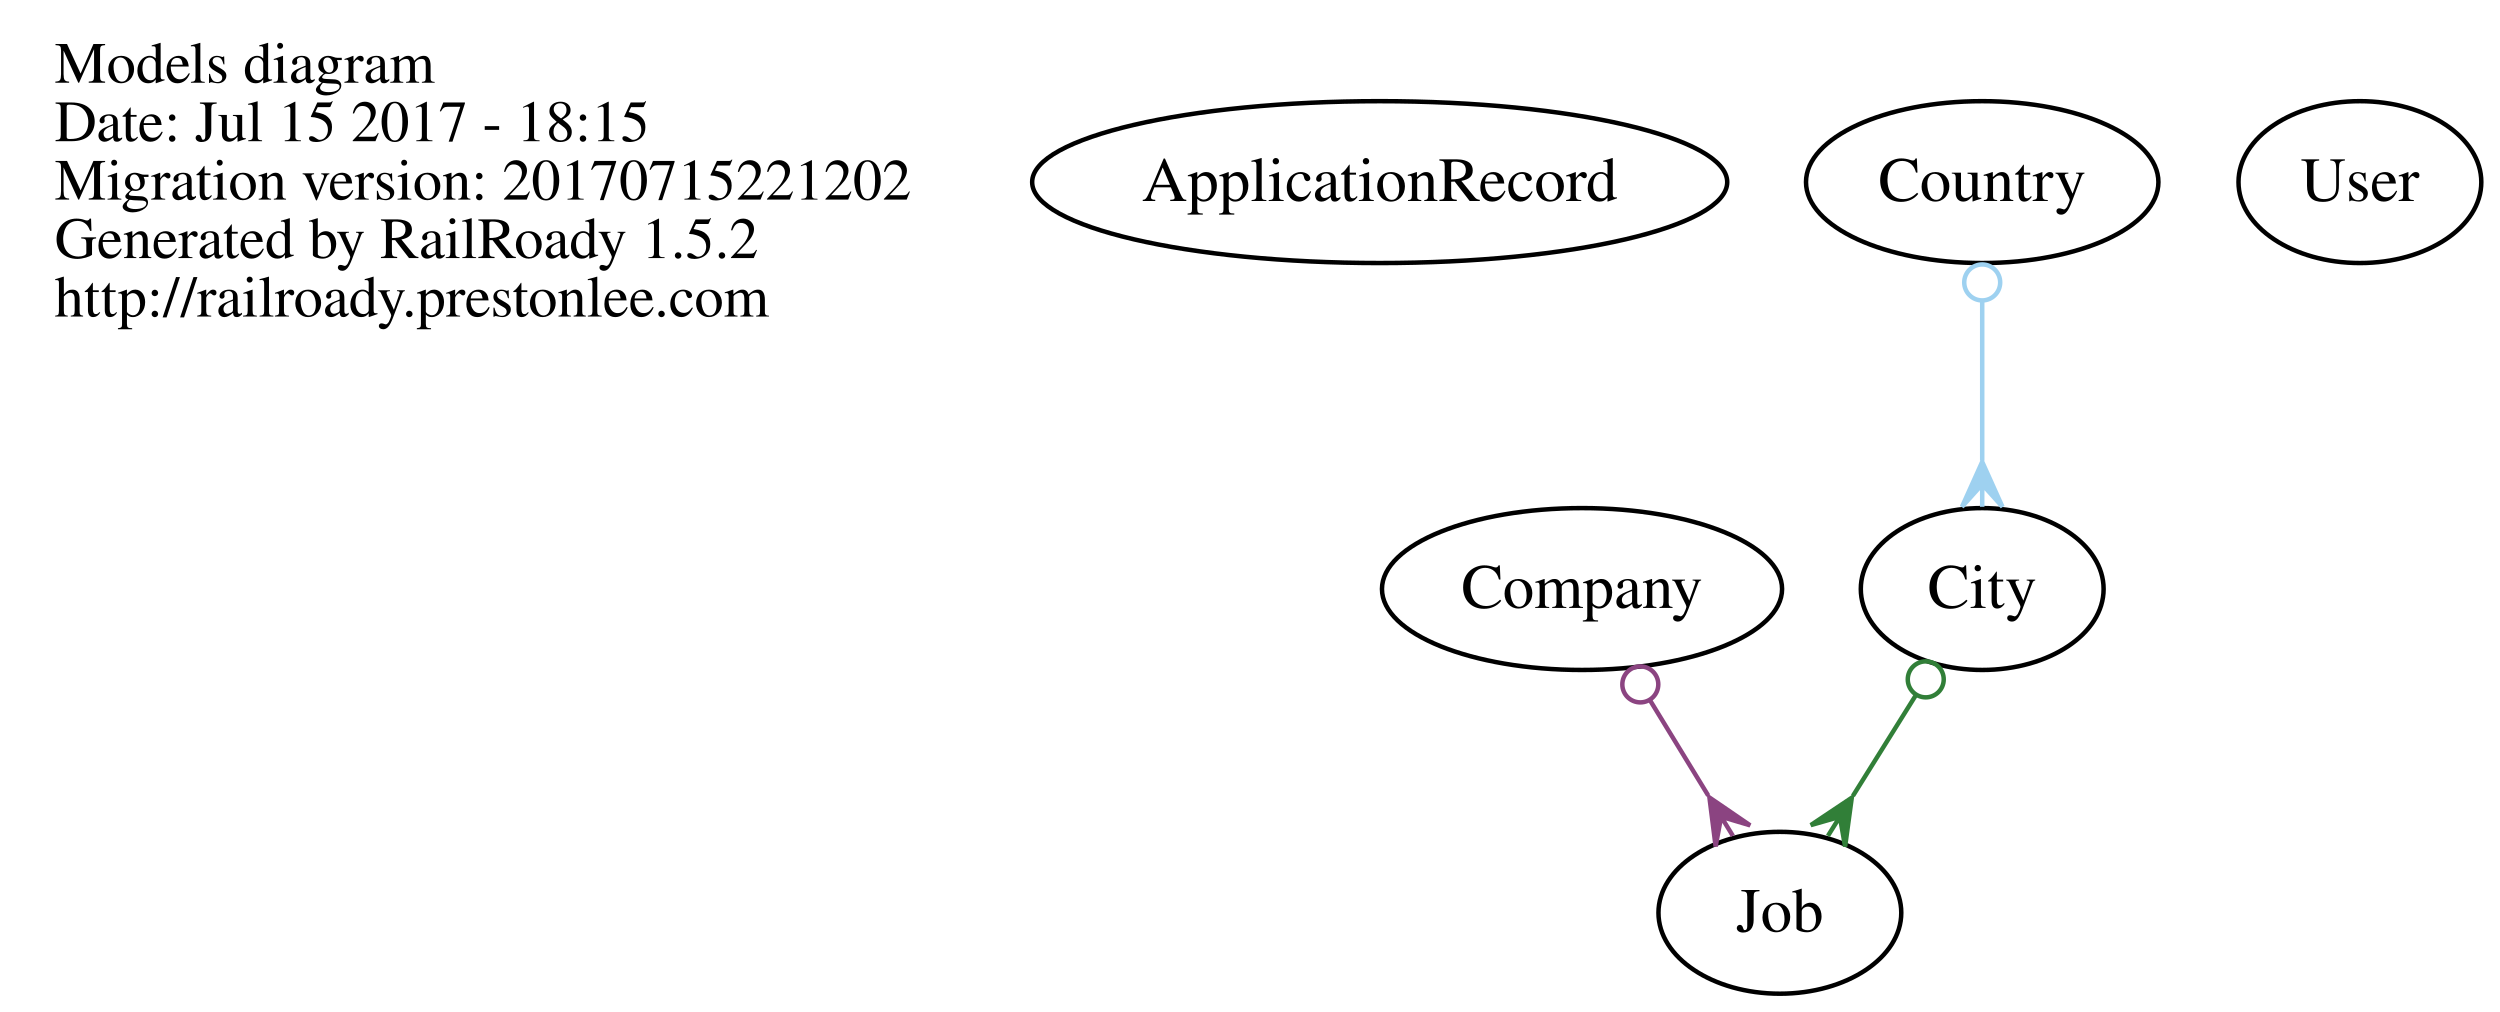
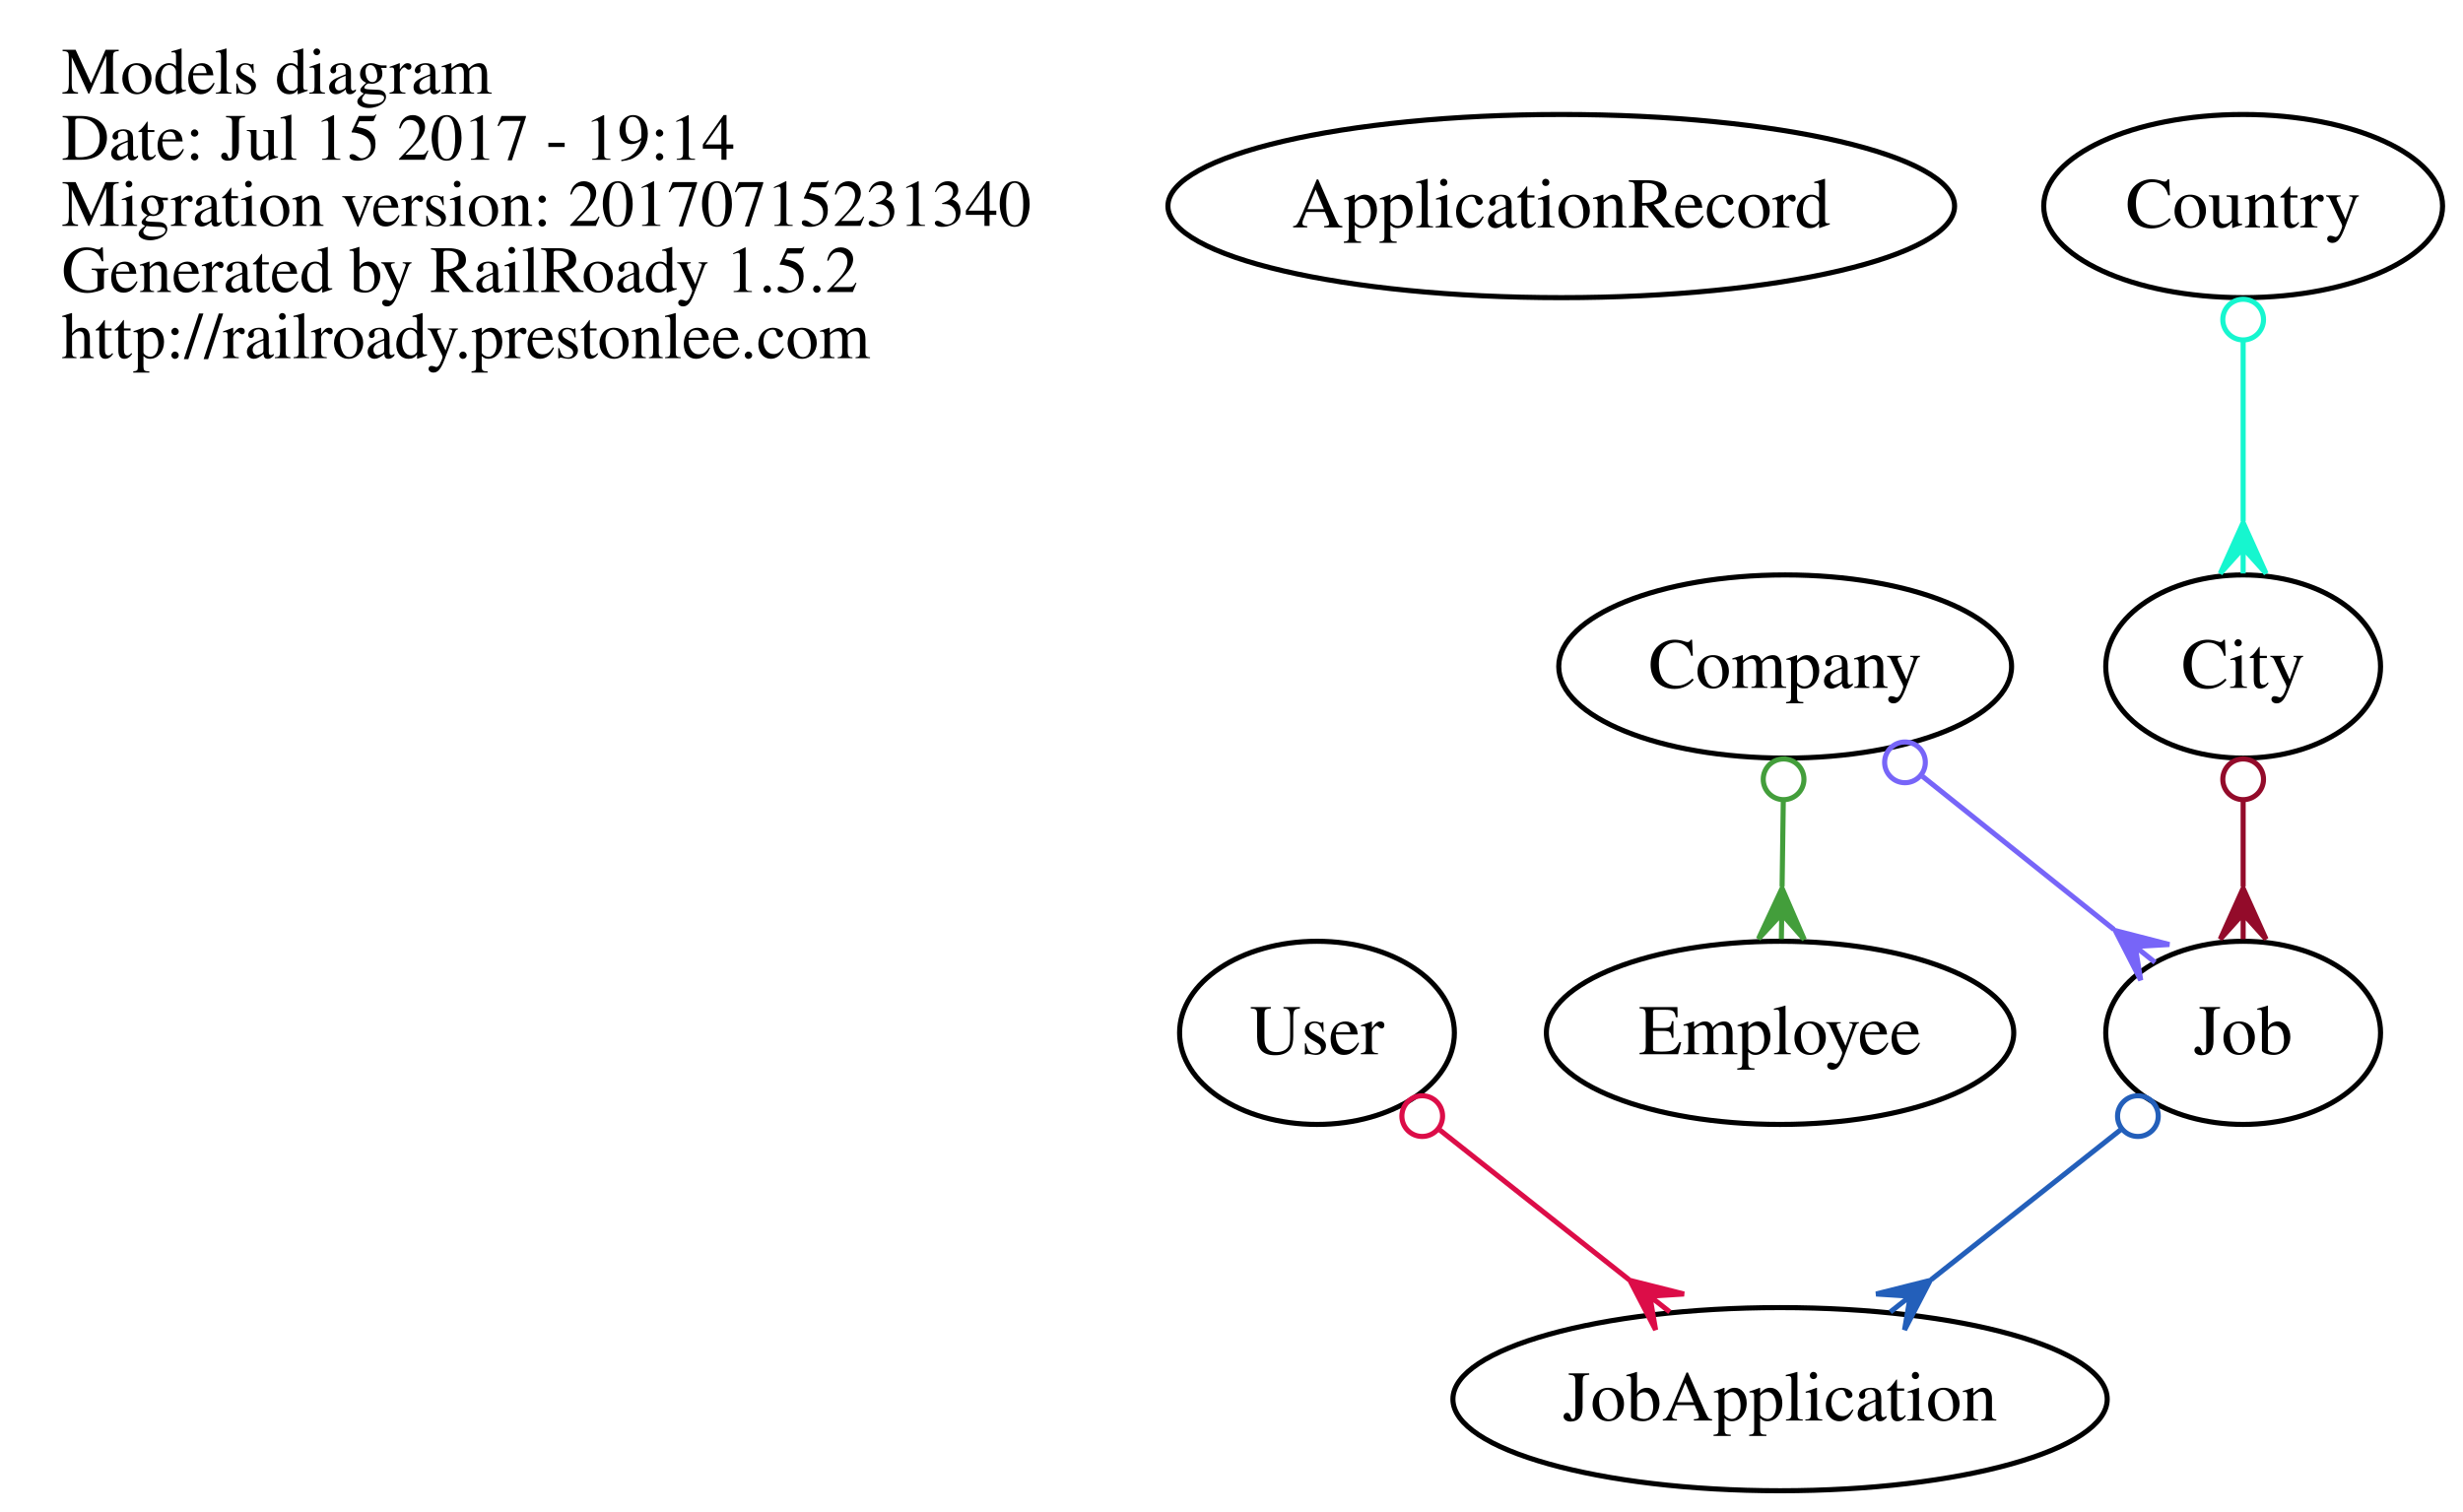
- <svg xmlns="http://www.w3.org/2000/svg" width="556pt" height="225pt" viewBox="0.00 0.00 555.69 225.00">
-   <g id="graph0" class="graph" transform="scale(1 1) rotate(0) translate(4 221)">
-     <polygon fill="transparent" stroke="transparent" points="-4,4 -4,-221 551.688,-221 551.688,4 -4,4" />
+ <svg xmlns="http://www.w3.org/2000/svg" width="484pt" height="297pt" viewBox="0.00 0.00 483.78 297.00">
+   <g id="graph0" class="graph" transform="scale(1 1) rotate(0) translate(4 293)">
+     <polygon fill="transparent" stroke="transparent" points="-4,4 -4,-293 479.782,-293 479.782,4 -4,4" />
    <g id="node1" class="node">
-       <text text-anchor="start" x="8" y="-202.6" font-family="Times,serif" font-size="13.00" fill="#000000">Models diagram</text>
-       <text text-anchor="start" x="8" y="-189.6" font-family="Times,serif" font-size="13.00" fill="#000000">Date: Jul 15 2017 - 18:15</text>
-       <text text-anchor="start" x="8" y="-176.6" font-family="Times,serif" font-size="13.00" fill="#000000">Migration version: 20170715221202</text>
-       <text text-anchor="start" x="8" y="-163.6" font-family="Times,serif" font-size="13.00" fill="#000000">Generated by RailRoady 1.5.2</text>
-       <text text-anchor="start" x="8" y="-150.6" font-family="Times,serif" font-size="13.00" fill="#000000">http://railroady.prestonlee.com</text>
+       <text text-anchor="start" x="8" y="-274.6" font-family="Times,serif" font-size="13.00" fill="#000000">Models diagram</text>
+       <text text-anchor="start" x="8" y="-261.6" font-family="Times,serif" font-size="13.00" fill="#000000">Date: Jul 15 2017 - 19:14</text>
+       <text text-anchor="start" x="8" y="-248.6" font-family="Times,serif" font-size="13.00" fill="#000000">Migration version: 20170715231340</text>
+       <text text-anchor="start" x="8" y="-235.6" font-family="Times,serif" font-size="13.00" fill="#000000">Generated by RailRoady 1.5.2</text>
+       <text text-anchor="start" x="8" y="-222.6" font-family="Times,serif" font-size="13.00" fill="#000000">http://railroady.prestonlee.com</text>
    </g>
    <g id="node2" class="node">
-       <ellipse fill="none" stroke="#000000" cx="302.688" cy="-180.5" rx="77.292" ry="18" />
-       <text text-anchor="middle" x="302.688" y="-176.3" font-family="Times,serif" font-size="14.00" fill="#000000">ApplicationRecord</text>
+       <ellipse fill="none" stroke="#000000" cx="302.688" cy="-252.5" rx="77.292" ry="18" />
+       <text text-anchor="middle" x="302.688" y="-248.3" font-family="Times,serif" font-size="14.00" fill="#000000">ApplicationRecord</text>
    </g>
    <g id="node3" class="node">
+       <ellipse fill="none" stroke="#000000" cx="436.688" cy="-162" rx="27" ry="18" />
+       <text text-anchor="middle" x="436.688" y="-157.8" font-family="Times,serif" font-size="14.00" fill="#000000">City</text>
+     </g>
+     <g id="node7" class="node">
      <ellipse fill="none" stroke="#000000" cx="436.688" cy="-90" rx="27" ry="18" />
-       <text text-anchor="middle" x="436.688" y="-85.8" font-family="Times,serif" font-size="14.00" fill="#000000">City</text>
+       <text text-anchor="middle" x="436.688" y="-85.8" font-family="Times,serif" font-size="14.00" fill="#000000">Job</text>
+     </g>
+     <g id="edge1" class="edge">
+       <path fill="none" stroke="#930b2a" d="M436.688,-135.814C436.688,-130.278 436.688,-124.405 436.688,-118.778" />
+       <ellipse fill="none" stroke="#930b2a" cx="436.688" cy="-139.831" rx="4" ry="4" />
+       <polygon fill="#930b2a" stroke="#930b2a" points="436.688,-118.413 441.188,-108.413 436.688,-113.413 436.688,-108.413 436.688,-108.413 436.688,-108.413 436.688,-113.413 432.188,-108.413 436.688,-118.413 436.688,-118.413" />
+     </g>
+     <g id="node4" class="node">
+       <ellipse fill="none" stroke="#000000" cx="346.688" cy="-162" rx="44.492" ry="18" />
+       <text text-anchor="middle" x="346.688" y="-157.8" font-family="Times,serif" font-size="14.00" fill="#000000">Company</text>
    </g>
    <g id="node6" class="node">
-       <ellipse fill="none" stroke="#000000" cx="391.688" cy="-18" rx="27" ry="18" />
-       <text text-anchor="middle" x="391.688" y="-13.8" font-family="Times,serif" font-size="14.00" fill="#000000">Job</text>
+       <ellipse fill="none" stroke="#000000" cx="345.688" cy="-90" rx="45.92" ry="18" />
+       <text text-anchor="middle" x="345.688" y="-85.8" font-family="Times,serif" font-size="14.00" fill="#000000">Employee</text>
    </g>
-     <g id="edge1" class="edge">
-       <path fill="none" stroke="#317f38" d="M422.006,-66.509C417.507,-59.311 412.533,-51.352 407.936,-43.998" />
-       <ellipse fill="none" stroke="#317f38" cx="424.131" cy="-69.909" rx="4" ry="4" />
-       <polygon fill="#317f38" stroke="#317f38" points="407.681,-43.589 406.197,-32.724 405.031,-39.349 402.381,-35.109 402.381,-35.109 402.381,-35.109 405.031,-39.349 398.565,-37.494 407.681,-43.589 407.681,-43.589" />
-     </g>
-     <g id="node4" class="node">
-       <ellipse fill="none" stroke="#000000" cx="347.688" cy="-90" rx="44.492" ry="18" />
-       <text text-anchor="middle" x="347.688" y="-85.8" font-family="Times,serif" font-size="14.00" fill="#000000">Company</text>
+     <g id="edge3" class="edge">
+       <path fill="none" stroke="#439e3b" d="M346.324,-135.814C346.247,-130.278 346.166,-124.405 346.087,-118.778" />
+       <ellipse fill="none" stroke="#439e3b" cx="346.38" cy="-139.832" rx="4" ry="4" />
+       <polygon fill="#439e3b" stroke="#439e3b" points="346.082,-118.412 350.443,-108.351 346.013,-113.413 345.943,-108.413 345.943,-108.413 345.943,-108.413 346.013,-113.413 341.444,-108.476 346.082,-118.412 346.082,-118.412" />
    </g>
    <g id="edge2" class="edge">
-       <path fill="none" stroke="#8b4481" d="M362.818,-65.242C366.992,-58.411 371.533,-50.98 375.752,-44.077" />
-       <ellipse fill="none" stroke="#8b4481" cx="360.65" cy="-68.789" rx="4" ry="4" />
-       <polygon fill="#8b4481" stroke="#8b4481" points="376.025,-43.63 385.079,-37.444 378.632,-39.364 381.239,-35.097 381.239,-35.097 381.239,-35.097 378.632,-39.364 377.4,-32.751 376.025,-43.63 376.025,-43.63" />
+       <path fill="none" stroke="#7765f8" d="M373.67,-140.414C385.595,-130.874 399.542,-119.717 411.279,-110.327" />
+       <ellipse fill="none" stroke="#7765f8" cx="370.234" cy="-143.163" rx="4" ry="4" />
+       <polygon fill="#7765f8" stroke="#7765f8" points="411.566,-110.097 422.186,-107.364 415.47,-106.974 419.375,-103.85 419.375,-103.85 419.375,-103.85 415.47,-106.974 416.564,-100.336 411.566,-110.097 411.566,-110.097" />
    </g>
    <g id="node5" class="node">
-       <ellipse fill="none" stroke="#000000" cx="436.688" cy="-180.5" rx="39.189" ry="18" />
-       <text text-anchor="middle" x="436.688" y="-176.3" font-family="Times,serif" font-size="14.00" fill="#000000">Country</text>
+       <ellipse fill="none" stroke="#000000" cx="436.688" cy="-252.5" rx="39.189" ry="18" />
+       <text text-anchor="middle" x="436.688" y="-248.3" font-family="Times,serif" font-size="14.00" fill="#000000">Country</text>
    </g>
-     <g id="edge3" class="edge">
-       <path fill="none" stroke="#9ed1f0" d="M436.688,-153.969C436.688,-142.84 436.688,-129.878 436.688,-118.543" />
-       <ellipse fill="none" stroke="#9ed1f0" cx="436.688" cy="-158.186" rx="4" ry="4" />
-       <polygon fill="#9ed1f0" stroke="#9ed1f0" points="436.688,-118.287 441.188,-108.287 436.688,-113.287 436.688,-108.287 436.688,-108.287 436.688,-108.287 436.688,-113.287 432.188,-108.287 436.688,-118.287 436.688,-118.287" />
+     <g id="edge4" class="edge">
+       <path fill="none" stroke="#16f6cf" d="M436.688,-225.969C436.688,-214.84 436.688,-201.878 436.688,-190.543" />
+       <ellipse fill="none" stroke="#16f6cf" cx="436.688" cy="-230.186" rx="4" ry="4" />
+       <polygon fill="#16f6cf" stroke="#16f6cf" points="436.688,-190.287 441.188,-180.287 436.688,-185.287 436.688,-180.287 436.688,-180.287 436.688,-180.287 436.688,-185.287 432.188,-180.287 436.688,-190.287 436.688,-190.287" />
    </g>
-     <g id="node7" class="node">
-       <ellipse fill="none" stroke="#000000" cx="520.688" cy="-180.5" rx="27" ry="18" />
-       <text text-anchor="middle" x="520.688" y="-176.3" font-family="Times,serif" font-size="14.00" fill="#000000">User</text>
+     <g id="node8" class="node">
+       <ellipse fill="none" stroke="#000000" cx="345.688" cy="-18" rx="64.287" ry="18" />
+       <text text-anchor="middle" x="345.688" y="-13.8" font-family="Times,serif" font-size="14.00" fill="#000000">JobApplication</text>
+     </g>
+     <g id="edge5" class="edge">
+       <path fill="none" stroke="#235fba" d="M412.562,-70.912C401.151,-61.883 387.418,-51.017 375.374,-41.488" />
+       <ellipse fill="none" stroke="#235fba" cx="416.005" cy="-73.636" rx="4" ry="4" />
+       <polygon fill="#235fba" stroke="#235fba" points="375.197,-41.348 370.147,-31.614 371.276,-38.245 367.354,-35.143 367.354,-35.143 367.354,-35.143 371.276,-38.245 364.562,-38.672 375.197,-41.348 375.197,-41.348" />
+     </g>
+     <g id="node9" class="node">
+       <ellipse fill="none" stroke="#000000" cx="254.688" cy="-90" rx="27" ry="18" />
+       <text text-anchor="middle" x="254.688" y="-85.8" font-family="Times,serif" font-size="14.00" fill="#000000">User</text>
+     </g>
+     <g id="edge6" class="edge">
+       <path fill="none" stroke="#dc0d48" d="M278.813,-70.912C290.224,-61.883 303.957,-51.017 316.002,-41.488" />
+       <ellipse fill="none" stroke="#dc0d48" cx="275.37" cy="-73.636" rx="4" ry="4" />
+       <polygon fill="#dc0d48" stroke="#dc0d48" points="316.179,-41.348 326.813,-38.672 320.1,-38.245 324.021,-35.143 324.021,-35.143 324.021,-35.143 320.1,-38.245 321.229,-31.614 316.179,-41.348 316.179,-41.348" />
    </g>
  </g>
</svg>
